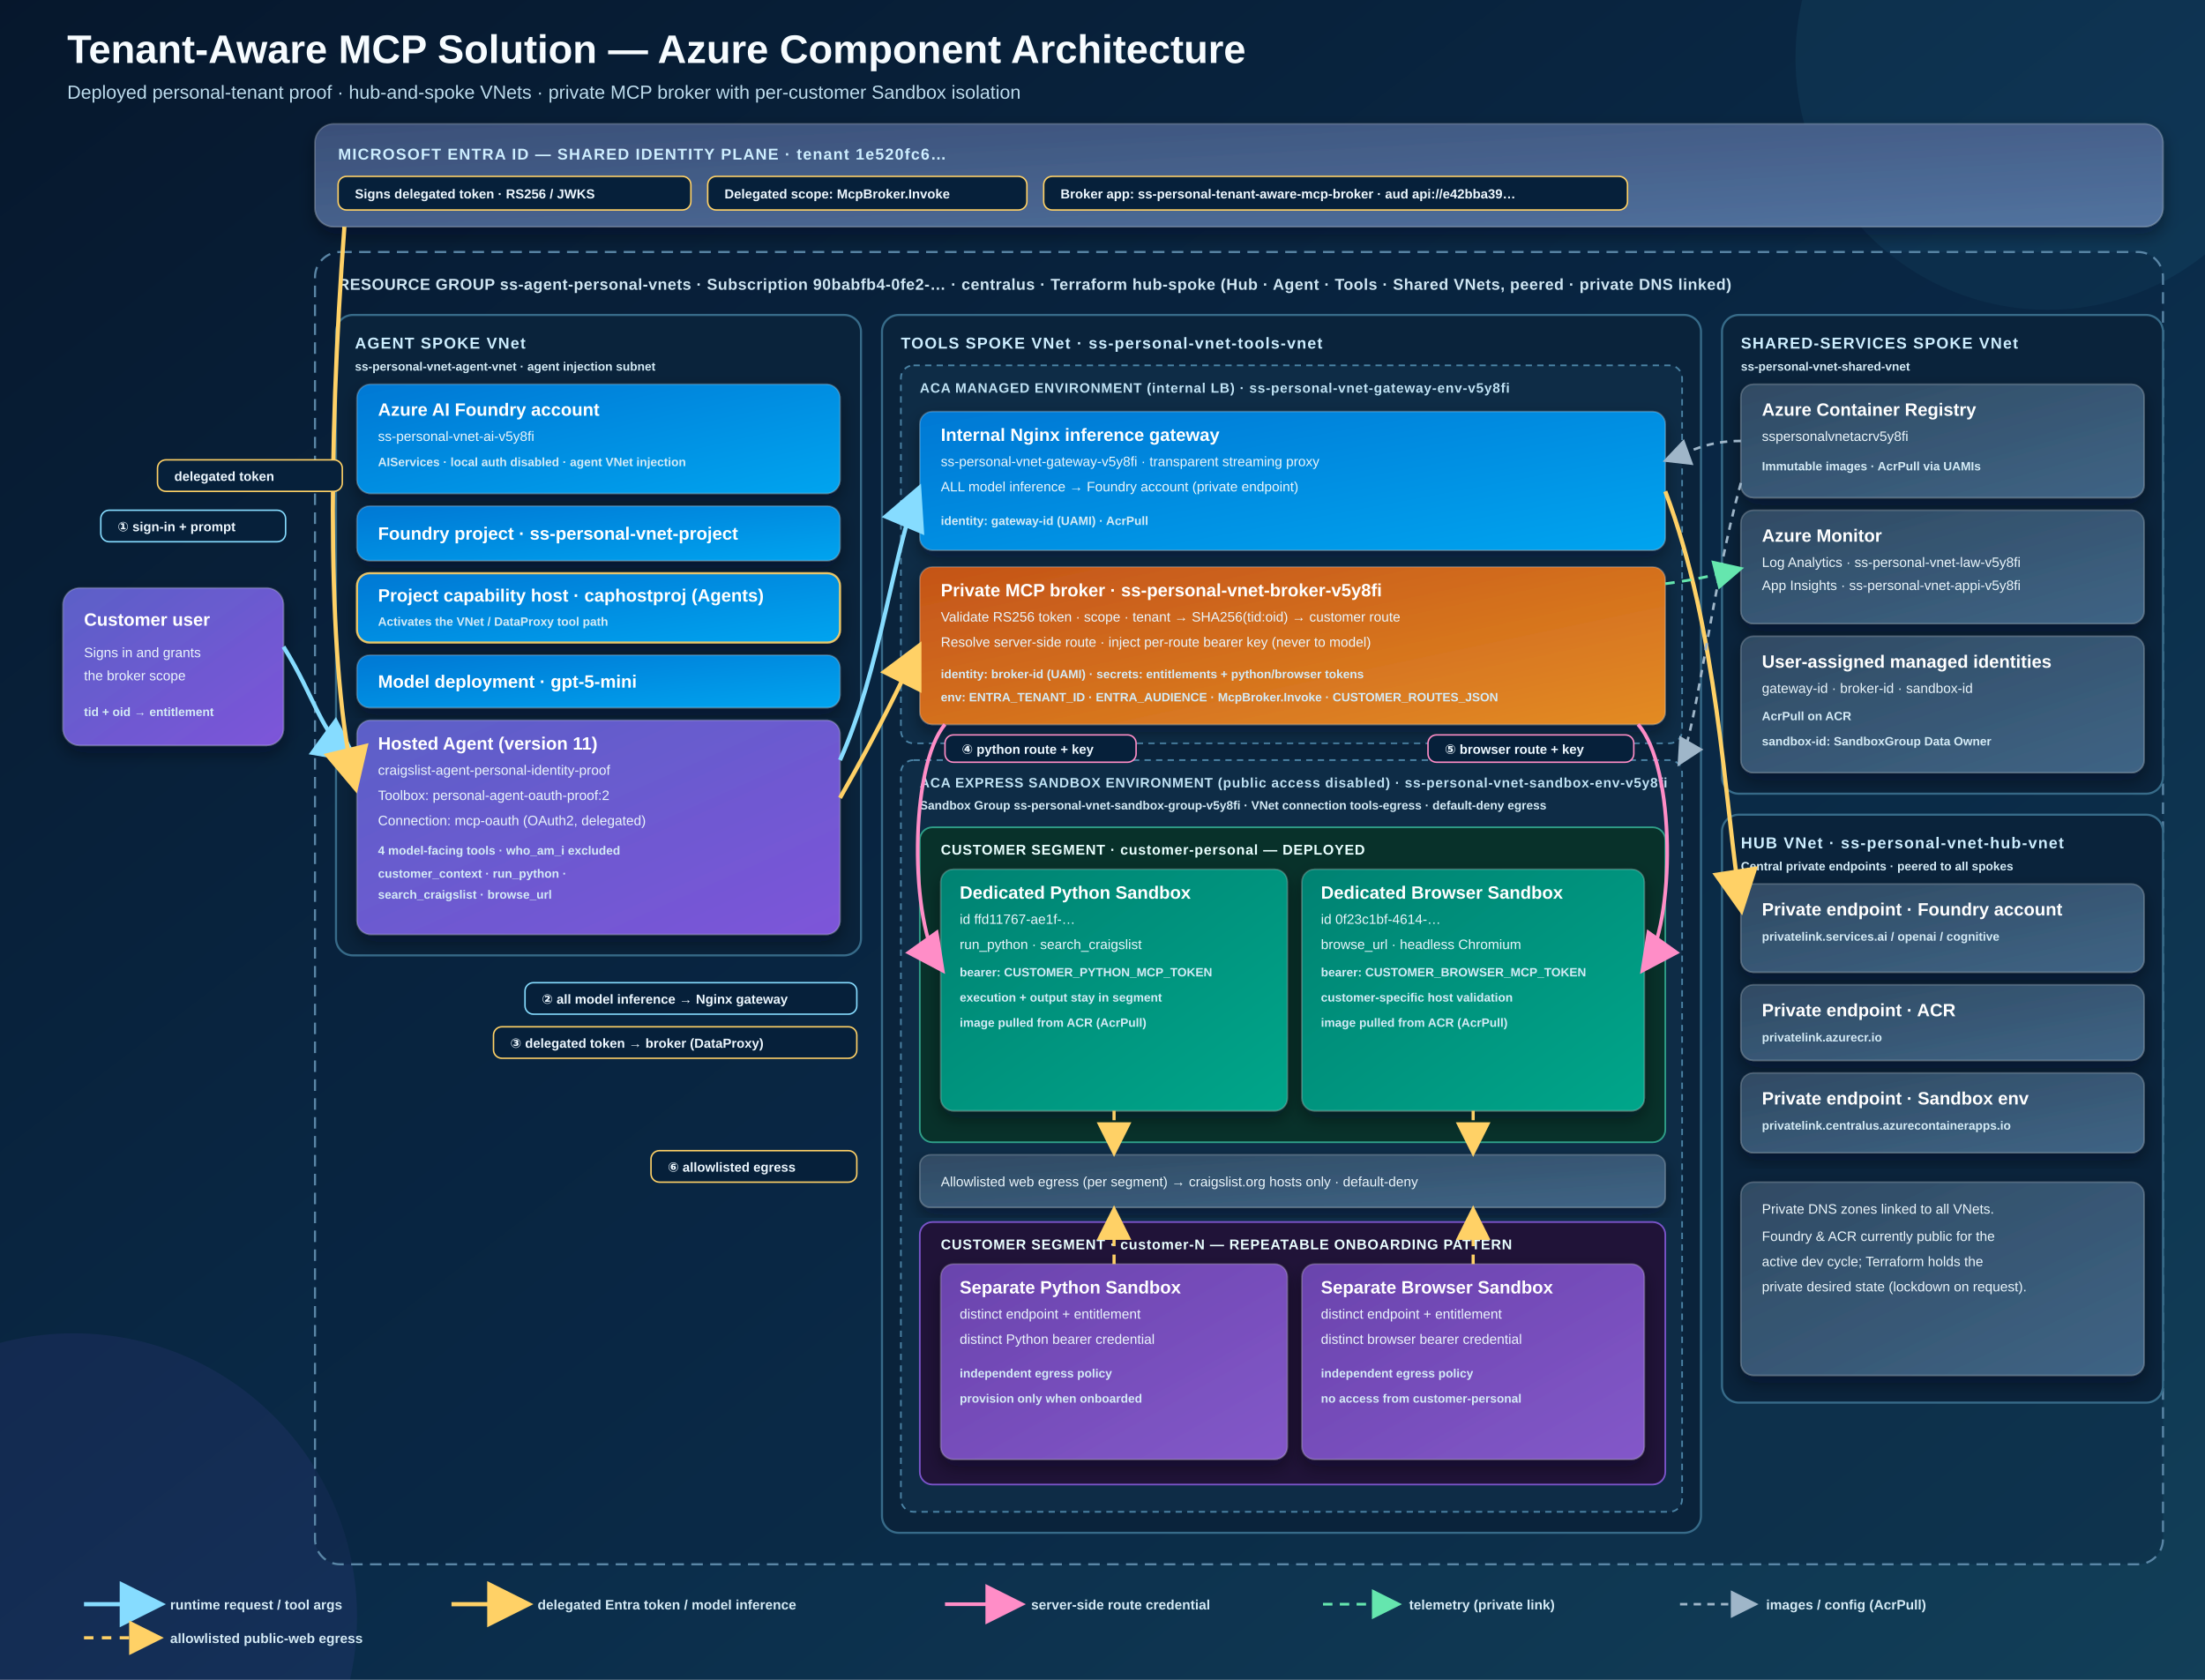
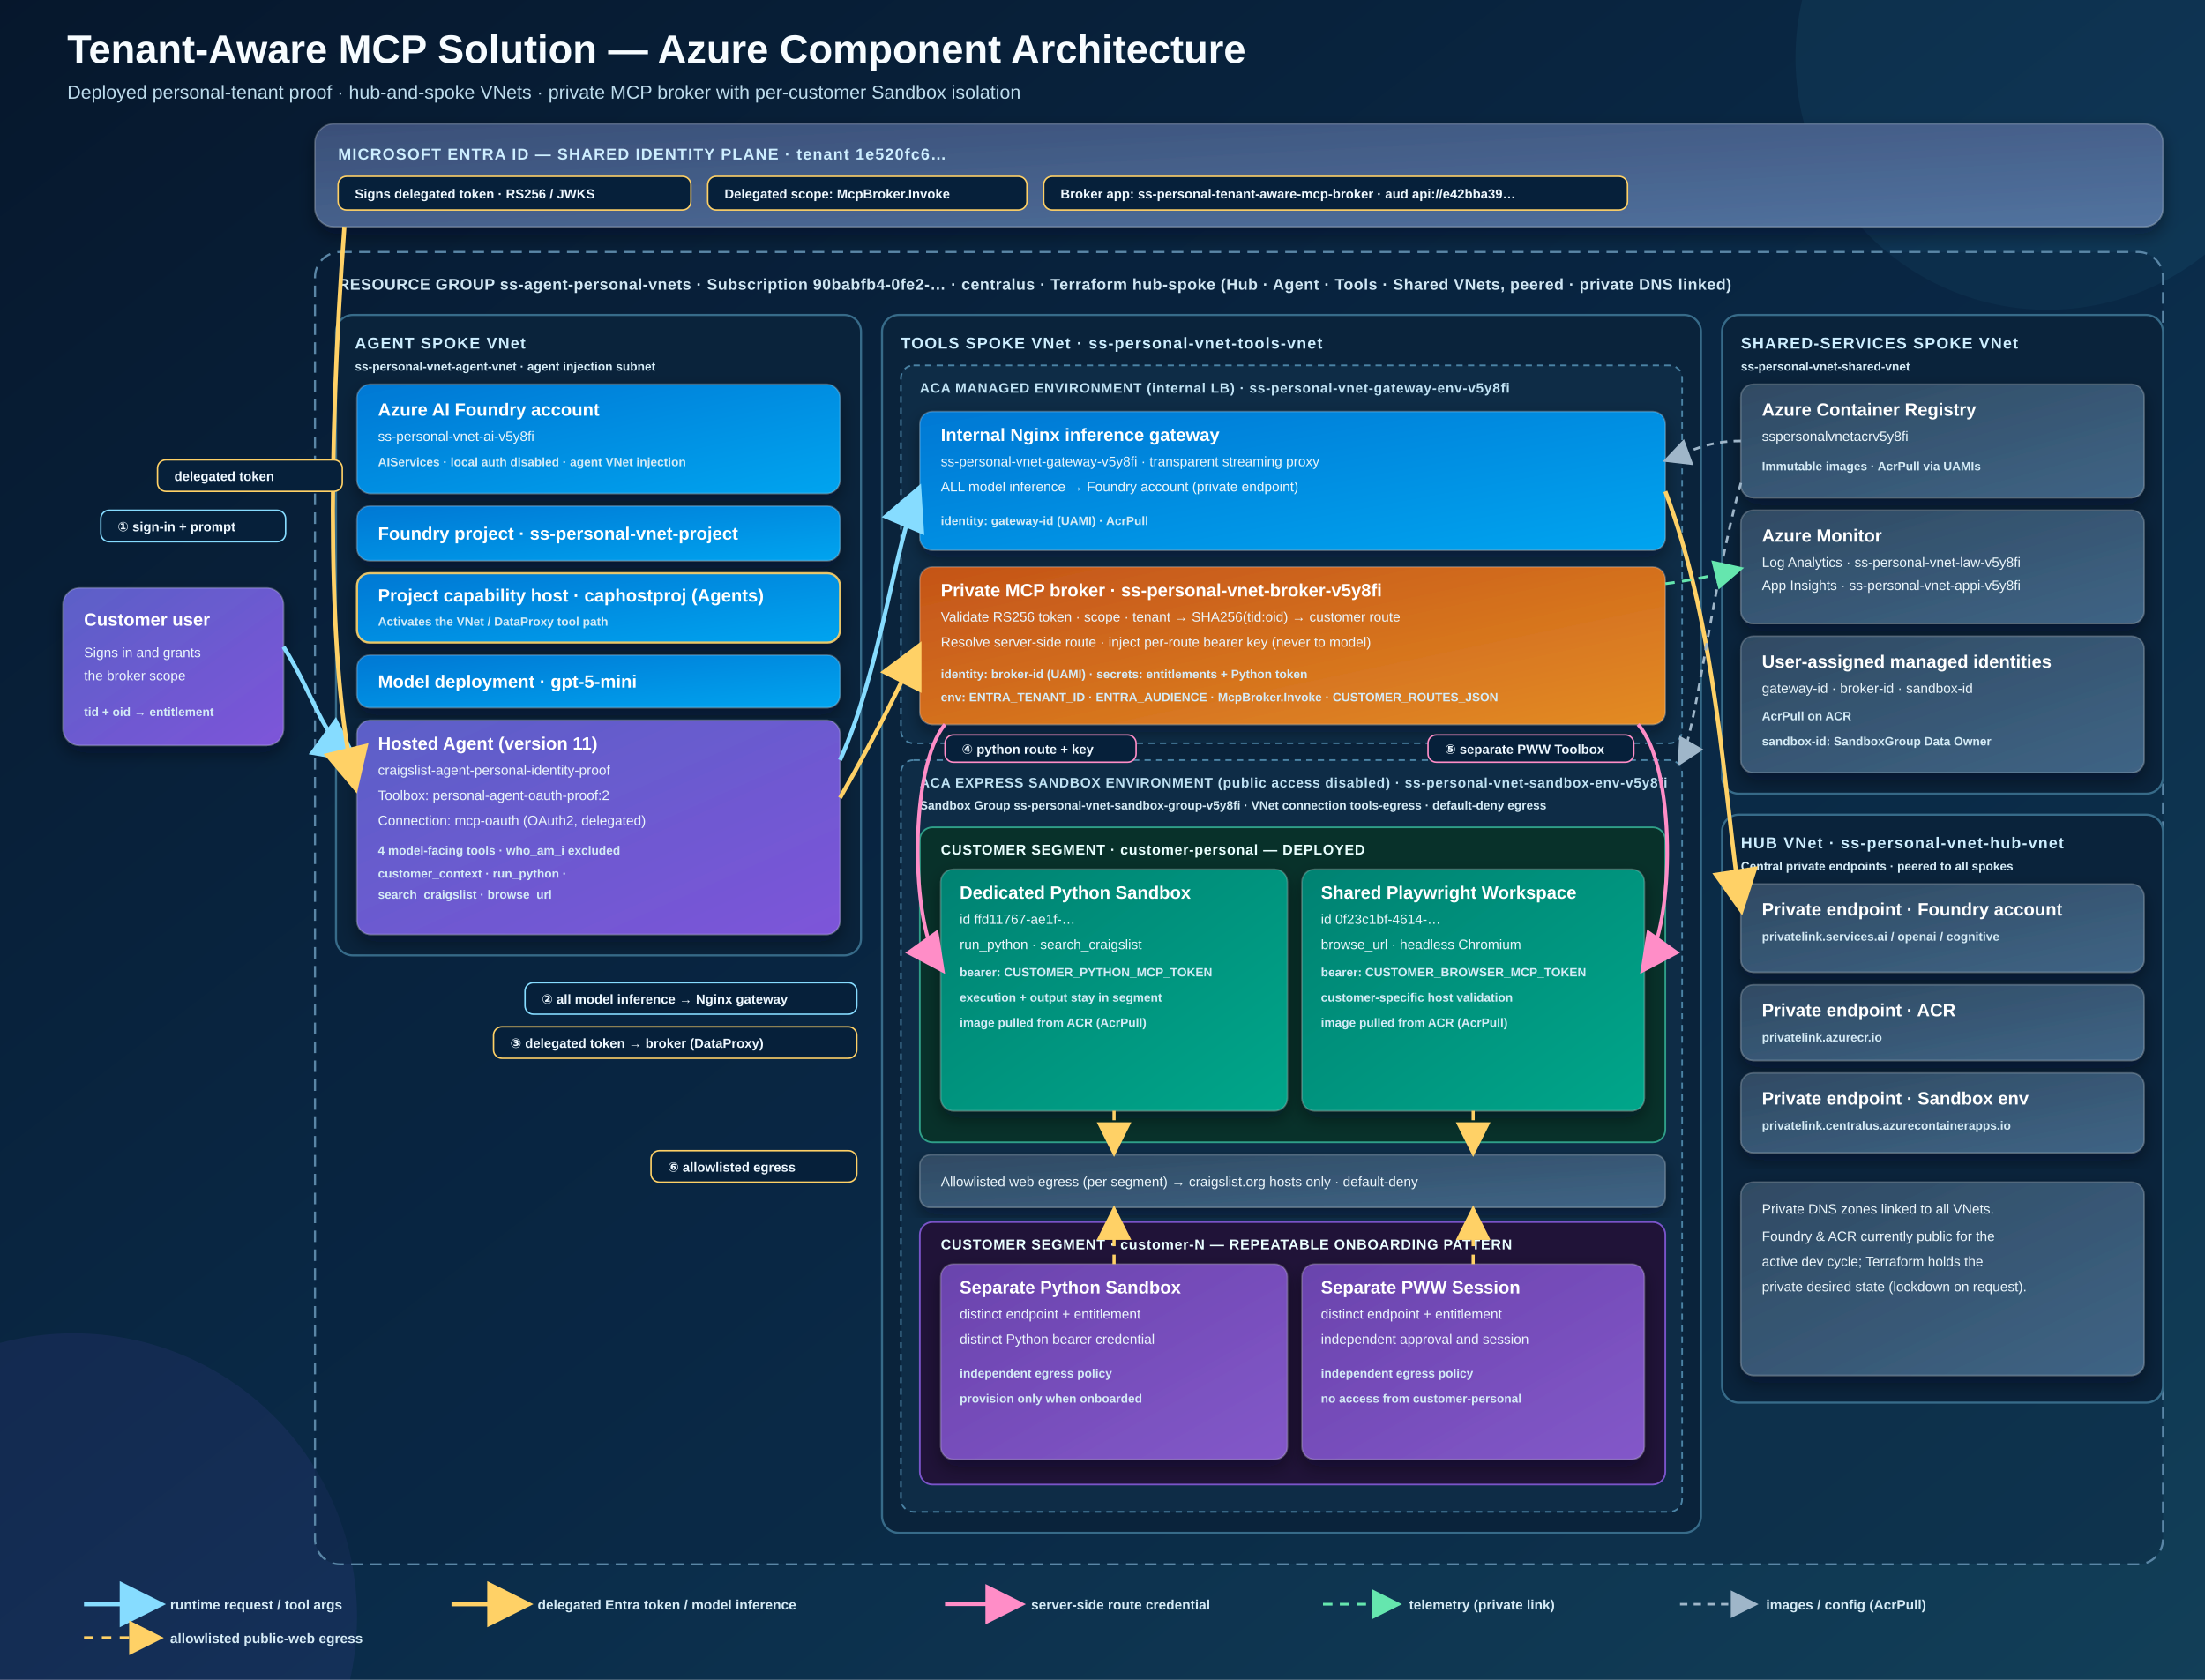
<svg xmlns="http://www.w3.org/2000/svg" width="2100" height="1600" viewBox="0 0 2100 1600" role="img" aria-labelledby="title desc">
  <defs>
    <linearGradient id="bg" x1="0" y1="0" x2="1" y2="1">
      <stop offset="0" stop-color="#06172c" />
      <stop offset="0.55" stop-color="#0a2b49" />
      <stop offset="1" stop-color="#123f58" />
    </linearGradient>
    <linearGradient id="entra" x1="0" y1="0" x2="1" y2="1">
      <stop offset="0" stop-color="#3a4f78" />
      <stop offset="1" stop-color="#52739f" />
    </linearGradient>
    <linearGradient id="agent" x1="0" y1="0" x2="1" y2="1">
      <stop offset="0" stop-color="#5b5fc7" />
      <stop offset="1" stop-color="#7d55d9" />
    </linearGradient>
    <linearGradient id="toolbox" x1="0" y1="0" x2="1" y2="1">
      <stop offset="0" stop-color="#0078d4" />
      <stop offset="1" stop-color="#00a4ef" />
    </linearGradient>
    <linearGradient id="broker" x1="0" y1="0" x2="1" y2="1">
      <stop offset="0" stop-color="#c45418" />
      <stop offset="1" stop-color="#e38b24" />
    </linearGradient>
    <linearGradient id="sandbox" x1="0" y1="0" x2="1" y2="1">
      <stop offset="0" stop-color="#008272" />
      <stop offset="1" stop-color="#00a68a" />
    </linearGradient>
    <linearGradient id="segn" x1="0" y1="0" x2="1" y2="1">
      <stop offset="0" stop-color="#6a43ad" />
      <stop offset="1" stop-color="#8358c9" />
    </linearGradient>
    <linearGradient id="infra" x1="0" y1="0" x2="1" y2="1">
      <stop offset="0" stop-color="#2f4a63" />
      <stop offset="1" stop-color="#3f6485" />
    </linearGradient>
    <filter id="shadow" x="-20%" y="-20%" width="140%" height="140%">
      <feDropShadow dx="0" dy="7" stdDeviation="8" flood-color="#00101d" flood-opacity="0.42" />
    </filter>
    <marker id="arrowBlue" markerWidth="11" markerHeight="11" refX="9" refY="5.5" orient="auto">
      <path d="M0,0 L11,5.5 L0,11 z" fill="#86dcff" />
    </marker>
    <marker id="arrowGold" markerWidth="11" markerHeight="11" refX="9" refY="5.5" orient="auto">
      <path d="M0,0 L11,5.5 L0,11 z" fill="#ffd166" />
    </marker>
    <marker id="arrowGreen" markerWidth="11" markerHeight="11" refX="9" refY="5.5" orient="auto">
      <path d="M0,0 L11,5.5 L0,11 z" fill="#65e6ae" />
    </marker>
    <marker id="arrowPink" markerWidth="11" markerHeight="11" refX="9" refY="5.5" orient="auto">
      <path d="M0,0 L11,5.5 L0,11 z" fill="#ff8dc7" />
    </marker>
    <marker id="arrowGray" markerWidth="11" markerHeight="11" refX="9" refY="5.5" orient="auto">
      <path d="M0,0 L11,5.5 L0,11 z" fill="#9fb6c9" />
    </marker>
    <style>
      .title { font: 700 38px "Segoe UI", Arial, sans-serif; fill: #f7fcff; }
      .subtitle { font: 400 18px "Segoe UI", Arial, sans-serif; fill: #bddced; }
      .rglabel { font: 700 15px "Segoe UI", Arial, sans-serif; fill: #cfe6f3; letter-spacing: 0.4px; }
      .vnet-title { font: 700 15px "Segoe UI", Arial, sans-serif; fill: #cdeeff; letter-spacing: 1px; }
      .subzone { font: 700 13px "Segoe UI", Arial, sans-serif; fill: #bfe2f4; letter-spacing: 0.6px; }
      .seg-title { font: 700 13.5px "Segoe UI", Arial, sans-serif; fill: #eaffff; letter-spacing: 0.6px; }
      .card-title { font: 700 17px "Segoe UI", Arial, sans-serif; fill: #ffffff; }
      .card-copy { font: 400 13px "Segoe UI", Arial, sans-serif; fill: #eaf5fb; }
      .card-small { font: 600 11.5px "Segoe UI", Arial, sans-serif; fill: #d4ebf6; }
      .chip-text { font: 700 12.5px "Segoe UI", Arial, sans-serif; fill: #eef8ff; }
      .legend { font: 600 13px "Segoe UI", Arial, sans-serif; fill: #d4eaf5; }
      .zone { fill: #0a233b; stroke: #376b89; stroke-width: 2; }
      .rg { fill: #08203a; fill-opacity: 0.30; stroke: #5a86a6; stroke-width: 2; stroke-dasharray: 11 7; }
      .subenv { fill: #0e2c46; stroke: #4b83a5; stroke-width: 1.6; stroke-dasharray: 6 5; }
      .seg-personal { fill: #08312a; stroke: #2f9f88; stroke-width: 1.6; }
      .seg-n { fill: #201338; stroke: #7a54c9; stroke-width: 1.6; }
      .card { stroke: #ffffff; stroke-opacity: 0.22; stroke-width: 1.4; filter: url(#shadow); }
      .card-hi { stroke: #ffd166; stroke-opacity: 0.9; stroke-width: 2; filter: url(#shadow); }
      .chip { fill: #06203a; stroke-width: 1.4; }
      .request { fill: none; stroke: #86dcff; stroke-width: 4; marker-end: url(#arrowBlue); }
      .identity { fill: none; stroke: #ffd166; stroke-width: 4; marker-end: url(#arrowGold); }
      .secret { fill: none; stroke: #ff8dc7; stroke-width: 3.5; marker-end: url(#arrowPink); }
      .web { fill: none; stroke: #ffd166; stroke-width: 3; stroke-dasharray: 9 8; marker-end: url(#arrowGold); }
      .infra-link { fill: none; stroke: #9fb6c9; stroke-width: 2.4; stroke-dasharray: 7 6; marker-end: url(#arrowGray); }
      .telemetry { fill: none; stroke: #65e6ae; stroke-width: 2.6; stroke-dasharray: 9 7; marker-end: url(#arrowGreen); }
    </style>
  </defs>
  <rect width="2100" height="1600" fill="url(#bg)" />
  <circle cx="1950" cy="55" r="240" fill="#2d7da0" opacity="0.12" />
  <circle cx="70" cy="1540" r="270" fill="#7454db" opacity="0.10" />
  <text x="64" y="60" class="title">Tenant-Aware MCP Solution — Azure Component Architecture</text>
  <text x="64" y="94" class="subtitle">Deployed personal-tenant proof · hub-and-spoke VNets · private MCP broker with per-customer Sandbox isolation</text>
  <rect x="300" y="118" width="1760" height="98" rx="18" fill="url(#entra)" class="card" />
  <text x="322" y="152" class="vnet-title">MICROSOFT ENTRA ID — SHARED IDENTITY PLANE · tenant 1e520fc6…</text>
  <rect x="322" y="168" width="336" height="32" rx="8" class="chip" stroke="#ffd166" />
  <text x="338" y="189" class="chip-text">Signs delegated token · RS256 / JWKS</text>
  <rect x="674" y="168" width="304" height="32" rx="8" class="chip" stroke="#ffd166" />
  <text x="690" y="189" class="chip-text">Delegated scope: McpBroker.Invoke</text>
  <rect x="994" y="168" width="556" height="32" rx="8" class="chip" stroke="#ffd166" />
  <text x="1010" y="189" class="chip-text">Broker app: ss-personal-tenant-aware-mcp-broker · aud api://e42bba39…</text>
  <rect x="60" y="560" width="210" height="150" rx="16" fill="url(#agent)" class="card" />
  <text x="80" y="596" class="card-title">Customer user</text>
  <text x="80" y="626" class="card-copy">Signs in and grants</text>
  <text x="80" y="648" class="card-copy">the broker scope</text>
  <text x="80" y="682" class="card-small">tid + oid → entitlement</text>
  <rect x="300" y="240" width="1760" height="1250" rx="24" class="rg" />
  <text x="322" y="276" class="rglabel">RESOURCE GROUP  ss-agent-personal-vnets   ·   Subscription 90babfb4-0fe2-…   ·   centralus   ·   Terraform hub-spoke (Hub · Agent · Tools · Shared VNets, peered · private DNS linked)</text>
  <rect x="320" y="300" width="500" height="610" rx="16" class="zone" />
  <text x="338" y="332" class="vnet-title">AGENT SPOKE VNet</text>
  <text x="338" y="353" class="card-small">ss-personal-vnet-agent-vnet · agent injection subnet</text>
  <rect x="340" y="366" width="460" height="104" rx="13" fill="url(#toolbox)" class="card" />
  <text x="360" y="396" class="card-title">Azure AI Foundry account</text>
  <text x="360" y="420" class="card-copy">ss-personal-vnet-ai-v5y8fi</text>
  <text x="360" y="444" class="card-small">AIServices · local auth disabled · agent VNet injection</text>
  <rect x="340" y="482" width="460" height="52" rx="12" fill="url(#toolbox)" class="card" />
  <text x="360" y="514" class="card-title">Foundry project · ss-personal-vnet-project</text>
  <rect x="340" y="546" width="460" height="66" rx="12" fill="url(#toolbox)" class="card-hi" />
  <text x="360" y="573" class="card-title">Project capability host · caphostproj (Agents)</text>
  <text x="360" y="596" class="card-small">Activates the VNet / DataProxy tool path</text>
  <rect x="340" y="624" width="460" height="50" rx="12" fill="url(#toolbox)" class="card" />
  <text x="360" y="655" class="card-title">Model deployment · gpt-5-mini</text>
  <rect x="340" y="686" width="460" height="204" rx="13" fill="url(#agent)" class="card" />
  <text x="360" y="714" class="card-title">Hosted Agent  (version 11)</text>
  <text x="360" y="738" class="card-copy">craigslist-agent-personal-identity-proof</text>
  <text x="360" y="762" class="card-copy">Toolbox: personal-agent-oauth-proof:2</text>
  <text x="360" y="786" class="card-copy">Connection: mcp-oauth (OAuth2, delegated)</text>
  <text x="360" y="814" class="card-small">4 model-facing tools · who_am_i excluded</text>
  <text x="360" y="836" class="card-small">customer_context · run_python ·</text>
  <text x="360" y="856" class="card-small">search_craigslist · browse_url</text>
  <rect x="500" y="936" width="316" height="30" rx="8" class="chip" stroke="#86dcff" />
  <text x="516" y="956" class="chip-text">② all model inference → Nginx gateway</text>
  <rect x="470" y="978" width="346" height="30" rx="8" class="chip" stroke="#ffd166" />
  <text x="486" y="998" class="chip-text">③ delegated token → broker (DataProxy)</text>
  <rect x="840" y="300" width="780" height="1160" rx="16" class="zone" />
  <text x="858" y="332" class="vnet-title">TOOLS SPOKE VNet · ss-personal-vnet-tools-vnet</text>
  <rect x="858" y="348" width="744" height="360" rx="12" class="subenv" />
  <text x="876" y="374" class="subzone">ACA MANAGED ENVIRONMENT (internal LB) · ss-personal-vnet-gateway-env-v5y8fi</text>
  <rect x="876" y="392" width="710" height="132" rx="12" fill="url(#toolbox)" class="card" />
  <text x="896" y="420" class="card-title">Internal Nginx inference gateway</text>
  <text x="896" y="444" class="card-copy">ss-personal-vnet-gateway-v5y8fi · transparent streaming proxy</text>
  <text x="896" y="468" class="card-copy">ALL model inference → Foundry account (private endpoint)</text>
  <text x="896" y="500" class="card-small">identity: gateway-id (UAMI) · AcrPull</text>
  <rect x="876" y="540" width="710" height="150" rx="12" fill="url(#broker)" class="card" />
  <text x="896" y="568" class="card-title">Private MCP broker · ss-personal-vnet-broker-v5y8fi</text>
  <text x="896" y="592" class="card-copy">Validate RS256 token · scope · tenant   →   SHA256(tid:oid) → customer route</text>
  <text x="896" y="616" class="card-copy">Resolve server-side route · inject per-route bearer key (never to model)</text>
-   <text x="896" y="646" class="card-small">identity: broker-id (UAMI) · secrets: entitlements + python/browser tokens</text>
+   <text x="896" y="646" class="card-small">identity: broker-id (UAMI) · secrets: entitlements + Python token</text>
  <text x="896" y="668" class="card-small">env: ENTRA_TENANT_ID · ENTRA_AUDIENCE · McpBroker.Invoke · CUSTOMER_ROUTES_JSON</text>
  <rect x="858" y="724" width="744" height="716" rx="12" class="subenv" />
  <text x="876" y="750" class="subzone">ACA EXPRESS SANDBOX ENVIRONMENT (public access disabled) · ss-personal-vnet-sandbox-env-v5y8fi</text>
  <text x="876" y="771" class="card-small">Sandbox Group ss-personal-vnet-sandbox-group-v5y8fi · VNet connection tools-egress · default-deny egress</text>
  <rect x="876" y="788" width="710" height="300" rx="12" class="seg-personal" />
  <text x="896" y="814" class="seg-title">CUSTOMER SEGMENT · customer-personal — DEPLOYED</text>
  <rect x="896" y="828" width="330" height="230" rx="12" fill="url(#sandbox)" class="card" />
  <text x="914" y="856" class="card-title">Dedicated Python Sandbox</text>
  <text x="914" y="880" class="card-copy">id ffd11767-ae1f-…</text>
  <text x="914" y="904" class="card-copy">run_python · search_craigslist</text>
  <text x="914" y="930" class="card-small">bearer: CUSTOMER_PYTHON_MCP_TOKEN</text>
  <text x="914" y="954" class="card-small">execution + output stay in segment</text>
  <text x="914" y="978" class="card-small">image pulled from ACR (AcrPull)</text>
  <rect x="1240" y="828" width="326" height="230" rx="12" fill="url(#sandbox)" class="card" />
-   <text x="1258" y="856" class="card-title">Dedicated Browser Sandbox</text>
+   <text x="1258" y="856" class="card-title">Shared Playwright Workspace</text>
  <text x="1258" y="880" class="card-copy">id 0f23c1bf-4614-…</text>
  <text x="1258" y="904" class="card-copy">browse_url · headless Chromium</text>
  <text x="1258" y="930" class="card-small">bearer: CUSTOMER_BROWSER_MCP_TOKEN</text>
  <text x="1258" y="954" class="card-small">customer-specific host validation</text>
  <text x="1258" y="978" class="card-small">image pulled from ACR (AcrPull)</text>
  <rect x="876" y="1100" width="710" height="50" rx="10" fill="url(#infra)" class="card" />
  <text x="896" y="1130" class="card-copy">Allowlisted web egress (per segment) → craigslist.org hosts only · default-deny</text>
  <rect x="876" y="1164" width="710" height="250" rx="12" class="seg-n" />
  <text x="896" y="1190" class="seg-title">CUSTOMER SEGMENT · customer-N — REPEATABLE ONBOARDING PATTERN</text>
  <rect x="896" y="1204" width="330" height="186" rx="12" fill="url(#segn)" class="card" />
  <text x="914" y="1232" class="card-title">Separate Python Sandbox</text>
  <text x="914" y="1256" class="card-copy">distinct endpoint + entitlement</text>
  <text x="914" y="1280" class="card-copy">distinct Python bearer credential</text>
  <text x="914" y="1312" class="card-small">independent egress policy</text>
  <text x="914" y="1336" class="card-small">provision only when onboarded</text>
  <rect x="1240" y="1204" width="326" height="186" rx="12" fill="url(#segn)" class="card" />
-   <text x="1258" y="1232" class="card-title">Separate Browser Sandbox</text>
+   <text x="1258" y="1232" class="card-title">Separate PWW Session</text>
  <text x="1258" y="1256" class="card-copy">distinct endpoint + entitlement</text>
-   <text x="1258" y="1280" class="card-copy">distinct browser bearer credential</text>
+   <text x="1258" y="1280" class="card-copy">independent approval and session</text>
  <text x="1258" y="1312" class="card-small">independent egress policy</text>
  <text x="1258" y="1336" class="card-small">no access from customer-personal</text>
  <rect x="1640" y="300" width="420" height="456" rx="16" class="zone" />
  <text x="1658" y="332" class="vnet-title">SHARED-SERVICES SPOKE VNet</text>
  <text x="1658" y="353" class="card-small">ss-personal-vnet-shared-vnet</text>
  <rect x="1658" y="366" width="384" height="108" rx="12" fill="url(#infra)" class="card" />
  <text x="1678" y="396" class="card-title">Azure Container Registry</text>
  <text x="1678" y="420" class="card-copy">sspersonalvnetacrv5y8fi</text>
  <text x="1678" y="448" class="card-small">Immutable images · AcrPull via UAMIs</text>
  <rect x="1658" y="486" width="384" height="108" rx="12" fill="url(#infra)" class="card" />
  <text x="1678" y="516" class="card-title">Azure Monitor</text>
  <text x="1678" y="540" class="card-copy">Log Analytics · ss-personal-vnet-law-v5y8fi</text>
  <text x="1678" y="562" class="card-copy">App Insights · ss-personal-vnet-appi-v5y8fi</text>
  <rect x="1658" y="606" width="384" height="130" rx="12" fill="url(#infra)" class="card" />
  <text x="1678" y="636" class="card-title">User-assigned managed identities</text>
  <text x="1678" y="660" class="card-copy">gateway-id · broker-id · sandbox-id</text>
  <text x="1678" y="686" class="card-small">AcrPull on ACR</text>
  <text x="1678" y="710" class="card-small">sandbox-id: SandboxGroup Data Owner</text>
  <rect x="1640" y="776" width="420" height="560" rx="16" class="zone" />
  <text x="1658" y="808" class="vnet-title">HUB VNet · ss-personal-vnet-hub-vnet</text>
  <text x="1658" y="829" class="card-small">Central private endpoints · peered to all spokes</text>
  <rect x="1658" y="842" width="384" height="84" rx="12" fill="url(#infra)" class="card" />
  <text x="1678" y="872" class="card-title">Private endpoint · Foundry account</text>
  <text x="1678" y="896" class="card-small">privatelink.services.ai / openai / cognitive</text>
  <rect x="1658" y="938" width="384" height="72" rx="12" fill="url(#infra)" class="card" />
  <text x="1678" y="968" class="card-title">Private endpoint · ACR</text>
  <text x="1678" y="992" class="card-small">privatelink.azurecr.io</text>
  <rect x="1658" y="1022" width="384" height="76" rx="12" fill="url(#infra)" class="card" />
  <text x="1678" y="1052" class="card-title">Private endpoint · Sandbox env</text>
  <text x="1678" y="1076" class="card-small">privatelink.centralus.azurecontainerapps.io</text>
  <rect x="1658" y="1126" width="384" height="184" rx="12" fill="url(#infra)" class="card" />
  <text x="1678" y="1156" class="card-copy">Private DNS zones linked to all VNets.</text>
  <text x="1678" y="1182" class="card-copy">Foundry &amp; ACR currently public for the</text>
  <text x="1678" y="1206" class="card-copy">active dev cycle; Terraform holds the</text>
  <text x="1678" y="1230" class="card-copy">private desired state (lockdown on request).</text>
  <path class="request" d="M270,616 C 300,664 306,700 336,722" />
  <rect x="96" y="486" width="176" height="30" rx="8" class="chip" stroke="#86dcff" />
  <text x="112" y="506" class="chip-text">① sign-in + prompt</text>
  <path class="identity" d="M328,216 C 312,430 312,640 338,748" />
  <rect x="150" y="438" width="176" height="30" rx="8" class="chip" stroke="#ffd166" />
  <text x="166" y="458" class="chip-text">delegated token</text>
  <path class="request" d="M800,724 C 838,640 852,520 874,468" />
  <path class="identity" d="M800,760 C 840,690 858,650 874,618" />
  <path class="identity" d="M1586,468 C 1636,600 1642,760 1658,864" />
  <path class="secret" d="M900,690 C 866,730 866,880 896,922" />
  <rect x="900" y="700" width="182" height="26" rx="8" class="chip" stroke="#ff8dc7" />
  <text x="916" y="718" class="chip-text">④ python route + key</text>
  <path class="secret" d="M1560,690 C 1596,730 1596,880 1566,922" />
  <rect x="1360" y="700" width="196" height="26" rx="8" class="chip" stroke="#ff8dc7" />
-   <text x="1376" y="718" class="chip-text">⑤ browser route + key</text>
+   <text x="1376" y="718" class="chip-text">⑤ separate PWW Toolbox</text>
  <path class="web" d="M1061,1058 C 1061,1076 1061,1084 1061,1096" />
  <path class="web" d="M1403,1058 C 1403,1076 1403,1084 1403,1096" />
  <path class="web" d="M1061,1204 C 1061,1186 1061,1170 1061,1154" />
  <path class="web" d="M1403,1204 C 1403,1186 1403,1170 1403,1154" />
  <rect x="620" y="1096" width="196" height="30" rx="8" class="chip" stroke="#ffd166" />
  <text x="636" y="1116" class="chip-text">⑥ allowlisted egress</text>
  <path class="infra-link" d="M1658,420 C 1626,420 1610,430 1588,438" />
  <path class="infra-link" d="M1658,460 C 1630,560 1615,700 1600,726" />
  <path class="telemetry" d="M1586,556 C 1616,552 1632,548 1656,542" />
  <line x1="80" y1="1528" x2="150" y2="1528" class="request" />
  <text x="162" y="1533" class="legend">runtime request / tool args</text>
  <line x1="430" y1="1528" x2="500" y2="1528" class="identity" />
  <text x="512" y="1533" class="legend">delegated Entra token / model inference</text>
  <line x1="900" y1="1528" x2="970" y2="1528" class="secret" />
  <text x="982" y="1533" class="legend">server-side route credential</text>
  <line x1="1260" y1="1528" x2="1330" y2="1528" class="telemetry" />
  <text x="1342" y="1533" class="legend">telemetry (private link)</text>
  <line x1="1600" y1="1528" x2="1670" y2="1528" class="infra-link" />
  <text x="1682" y="1533" class="legend">images / config (AcrPull)</text>
  <line x1="80" y1="1560" x2="150" y2="1560" class="web" />
  <text x="162" y="1565" class="legend">allowlisted public-web egress</text>
</svg>
